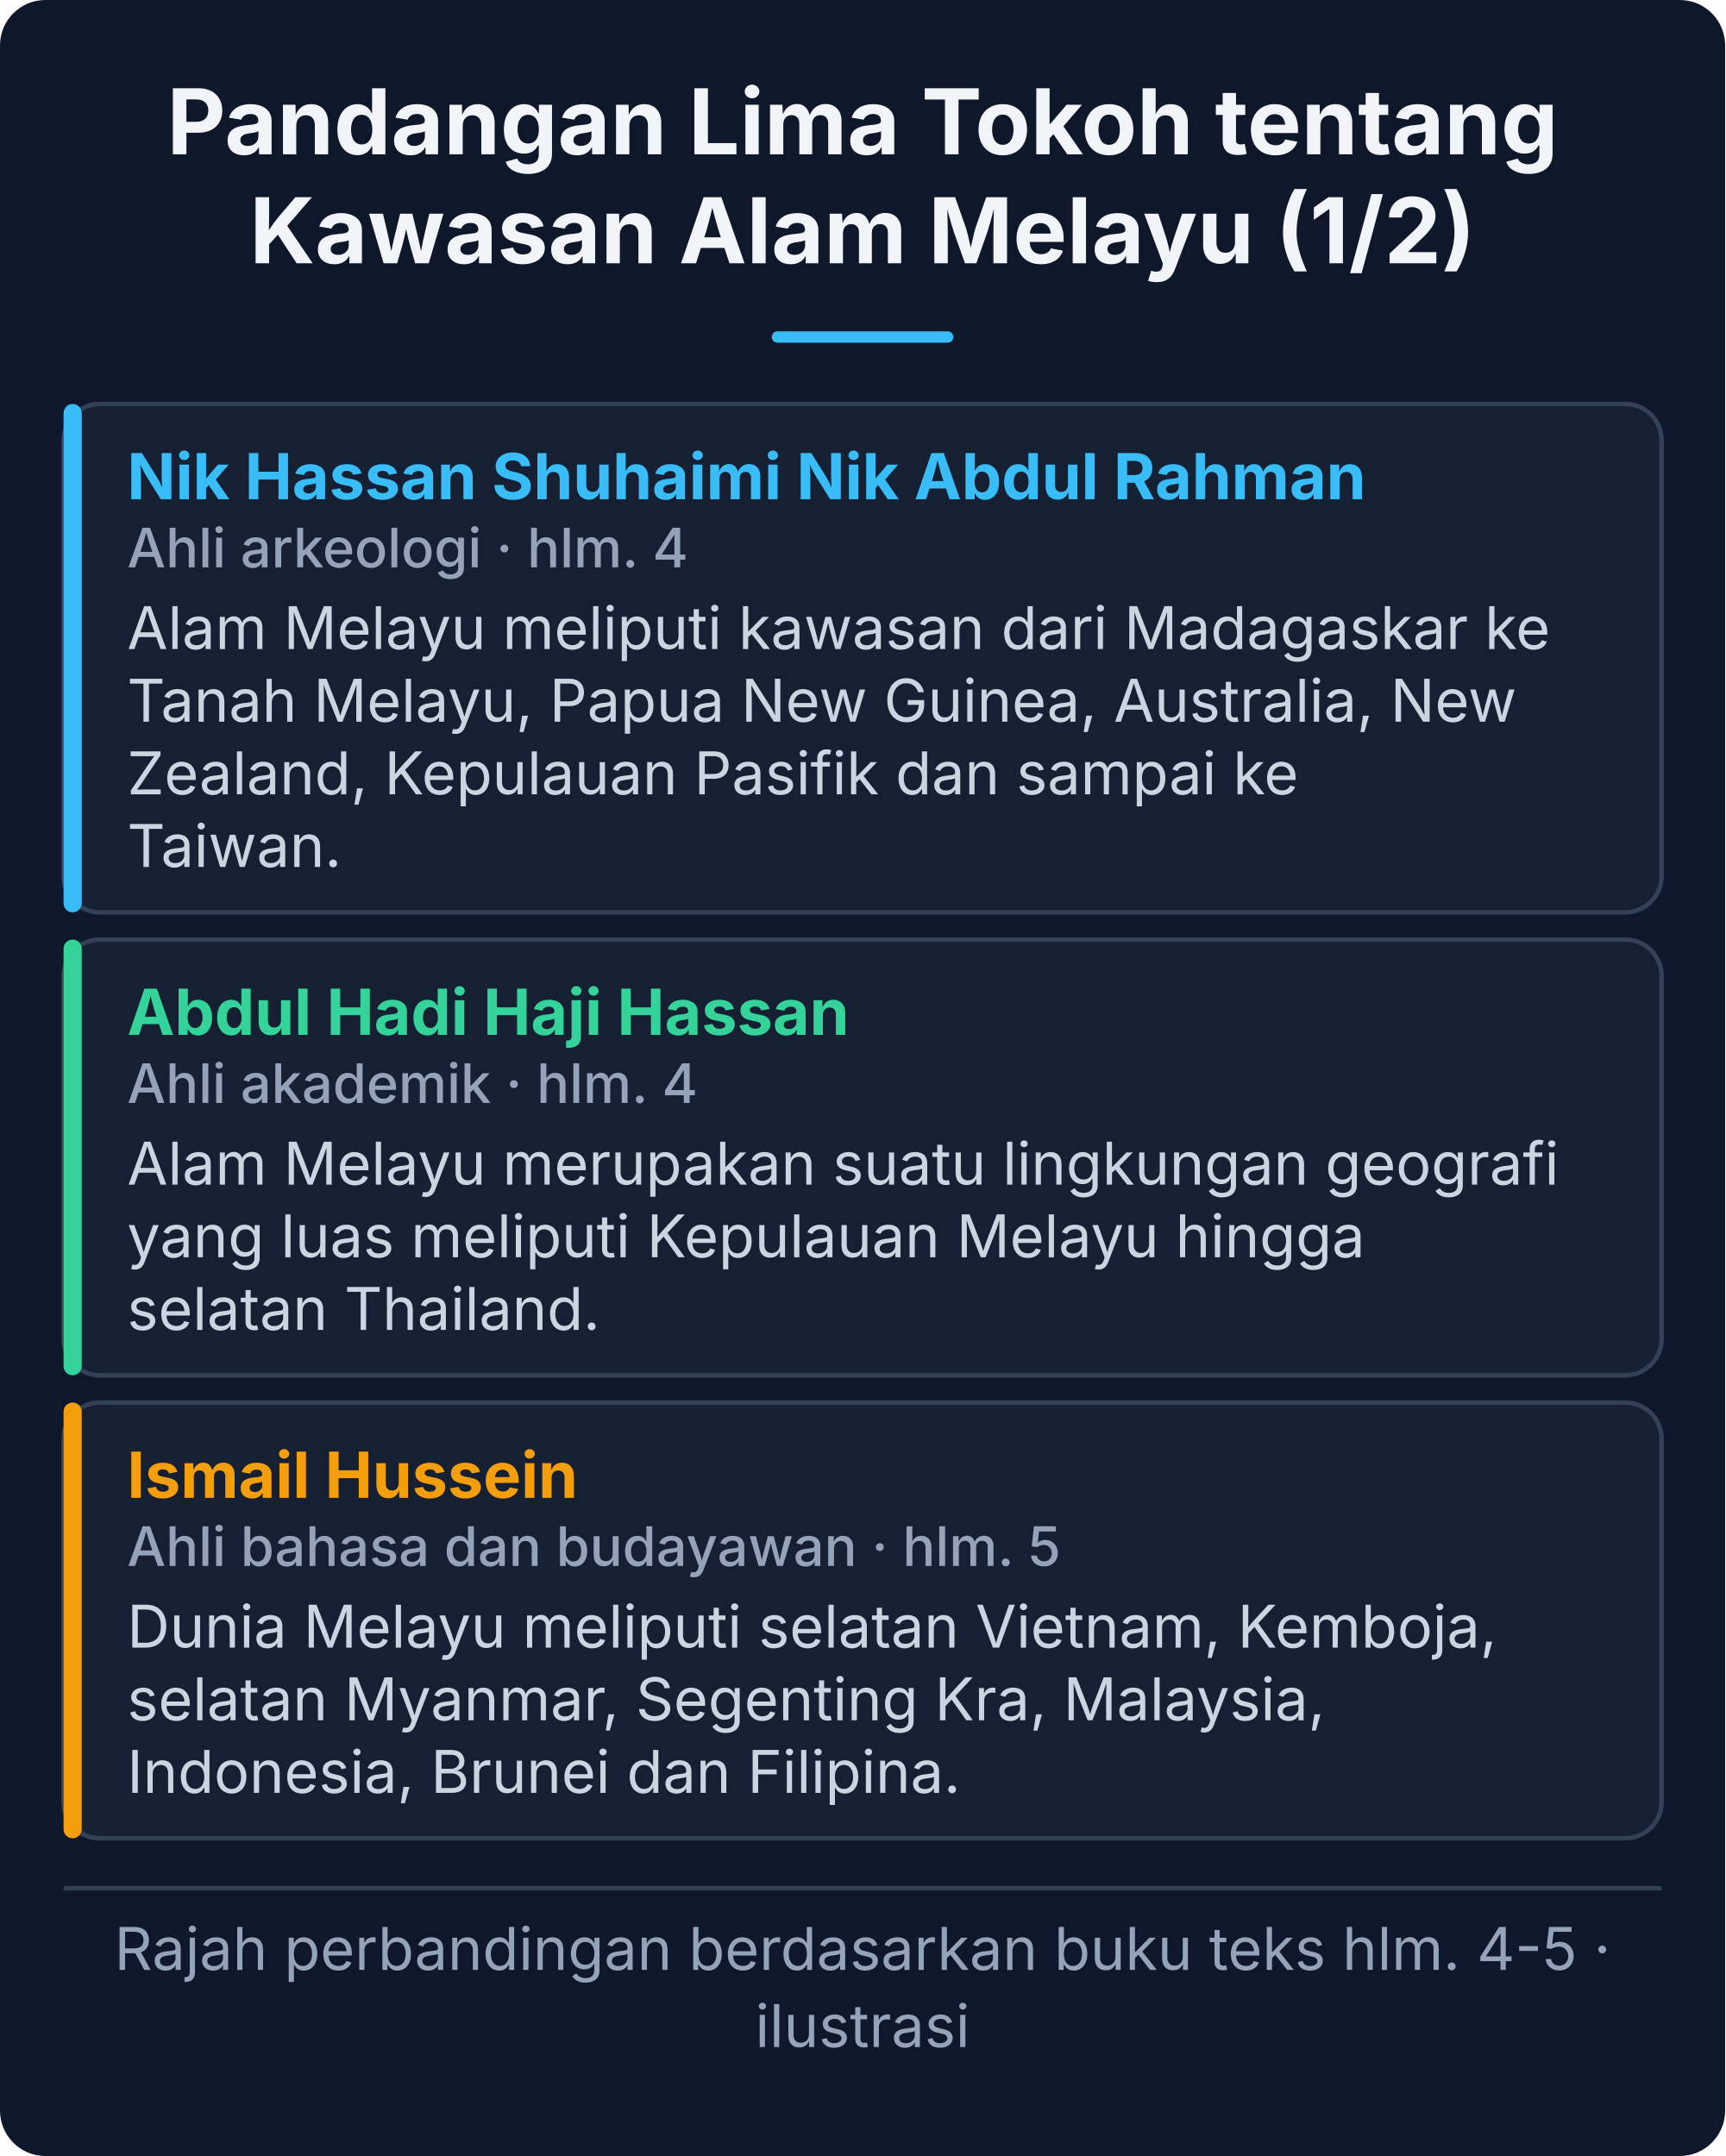
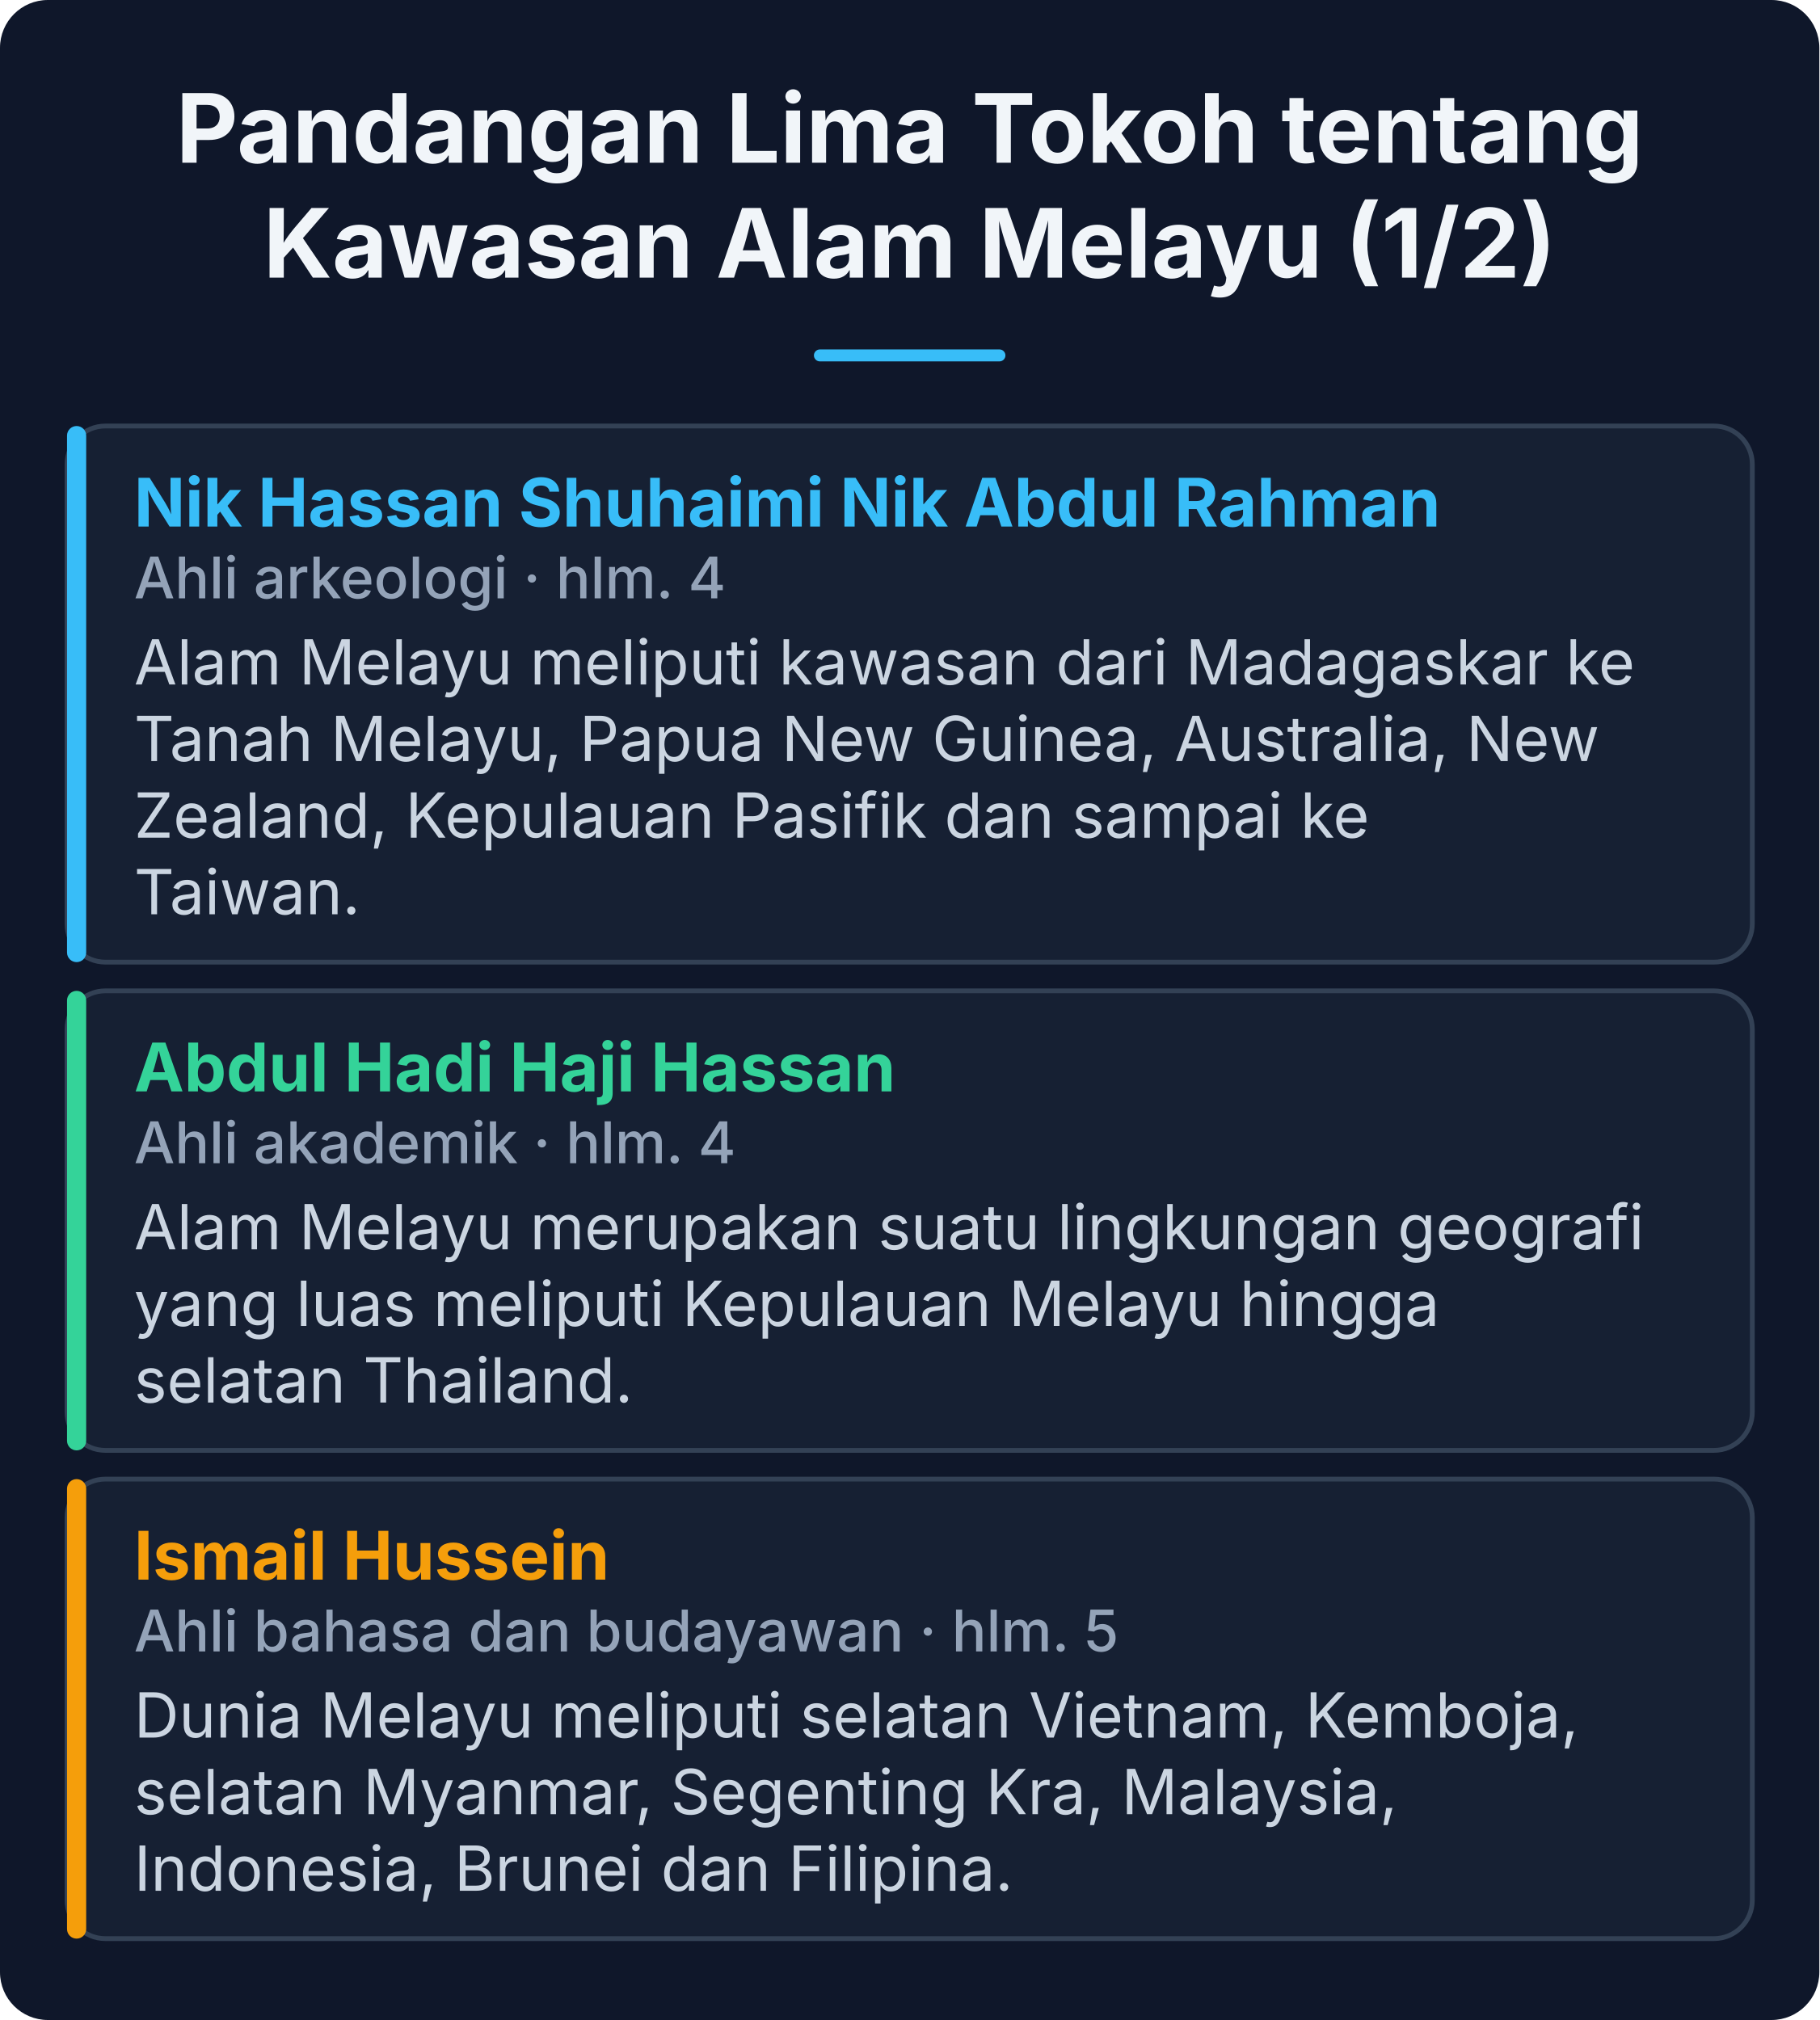
- <svg xmlns="http://www.w3.org/2000/svg" viewBox="0 0 760 950" width="760" height="950" role="img" aria-label="Perbandingan pandangan tokoh tentang kawasan Alam Melayu, bahagian 1 daripada 2">
-   <rect width="760" height="950" rx="20" fill="#0f172a" />
+ <svg xmlns="http://www.w3.org/2000/svg" viewBox="0 0 760 844" width="760" height="844" role="img" aria-label="Perbandingan pandangan tokoh tentang kawasan Alam Melayu, bahagian 1 daripada 2">
+   <rect width="760" height="844" rx="20" fill="#0f172a" />
  <text x="380" y="68" text-anchor="middle" font-family="Inter, Segoe UI, Arial, sans-serif" font-size="40" font-weight="700" fill="#f1f5f9">Pandangan Lima Tokoh tentang</text>
  <text x="380" y="116" text-anchor="middle" font-family="Inter, Segoe UI, Arial, sans-serif" font-size="40" font-weight="700" fill="#f1f5f9">Kawasan Alam Melayu (1/2)</text>
  <rect x="340" y="146" width="80" height="5" rx="2.5" fill="#38bdf8" />
  <rect x="28" y="178" width="704" height="224" rx="16" fill="#162033" stroke="#334155" stroke-width="2" />
  <rect x="28" y="178" width="8" height="224" rx="4" fill="#38bdf8" />
  <text x="56" y="220" text-anchor="start" font-family="Inter, Segoe UI, Arial, sans-serif" font-size="28" font-weight="700" fill="#38bdf8">Nik Hassan Shuhaimi Nik Abdul Rahman</text>
  <text x="56" y="250" text-anchor="start" font-family="Inter, Segoe UI, Arial, sans-serif" font-size="24" font-weight="500" fill="#94a3b8">Ahli arkeologi · hlm. 4</text>
  <text x="56" y="286" text-anchor="start" font-family="Inter, Segoe UI, Arial, sans-serif" font-size="26" font-weight="400" fill="#cbd5e1">Alam Melayu meliputi kawasan dari Madagaskar ke</text>
  <text x="56" y="318" text-anchor="start" font-family="Inter, Segoe UI, Arial, sans-serif" font-size="26" font-weight="400" fill="#cbd5e1">Tanah Melayu, Papua New Guinea, Australia, New</text>
  <text x="56" y="350" text-anchor="start" font-family="Inter, Segoe UI, Arial, sans-serif" font-size="26" font-weight="400" fill="#cbd5e1">Zealand, Kepulauan Pasifik dan sampai ke</text>
  <text x="56" y="382" text-anchor="start" font-family="Inter, Segoe UI, Arial, sans-serif" font-size="26" font-weight="400" fill="#cbd5e1">Taiwan.</text>
  <rect x="28" y="414" width="704" height="192" rx="16" fill="#162033" stroke="#334155" stroke-width="2" />
  <rect x="28" y="414" width="8" height="192" rx="4" fill="#34d399" />
  <text x="56" y="456" text-anchor="start" font-family="Inter, Segoe UI, Arial, sans-serif" font-size="28" font-weight="700" fill="#34d399">Abdul Hadi Haji Hassan</text>
  <text x="56" y="486" text-anchor="start" font-family="Inter, Segoe UI, Arial, sans-serif" font-size="24" font-weight="500" fill="#94a3b8">Ahli akademik · hlm. 4</text>
  <text x="56" y="522" text-anchor="start" font-family="Inter, Segoe UI, Arial, sans-serif" font-size="26" font-weight="400" fill="#cbd5e1">Alam Melayu merupakan suatu lingkungan geografi</text>
  <text x="56" y="554" text-anchor="start" font-family="Inter, Segoe UI, Arial, sans-serif" font-size="26" font-weight="400" fill="#cbd5e1">yang luas meliputi Kepulauan Melayu hingga</text>
  <text x="56" y="586" text-anchor="start" font-family="Inter, Segoe UI, Arial, sans-serif" font-size="26" font-weight="400" fill="#cbd5e1">selatan Thailand.</text>
  <rect x="28" y="618" width="704" height="192" rx="16" fill="#162033" stroke="#334155" stroke-width="2" />
  <rect x="28" y="618" width="8" height="192" rx="4" fill="#f59e0b" />
  <text x="56" y="660" text-anchor="start" font-family="Inter, Segoe UI, Arial, sans-serif" font-size="28" font-weight="700" fill="#f59e0b">Ismail Hussein</text>
  <text x="56" y="690" text-anchor="start" font-family="Inter, Segoe UI, Arial, sans-serif" font-size="24" font-weight="500" fill="#94a3b8">Ahli bahasa dan budayawan · hlm. 5</text>
  <text x="56" y="726" text-anchor="start" font-family="Inter, Segoe UI, Arial, sans-serif" font-size="26" font-weight="400" fill="#cbd5e1">Dunia Melayu meliputi selatan Vietnam, Kemboja,</text>
  <text x="56" y="758" text-anchor="start" font-family="Inter, Segoe UI, Arial, sans-serif" font-size="26" font-weight="400" fill="#cbd5e1">selatan Myanmar, Segenting Kra, Malaysia,</text>
  <text x="56" y="790" text-anchor="start" font-family="Inter, Segoe UI, Arial, sans-serif" font-size="26" font-weight="400" fill="#cbd5e1">Indonesia, Brunei dan Filipina.</text>
-   <line x1="28" y1="832" x2="732" y2="832" stroke="#334155" stroke-width="2" />
-   <text x="380" y="868" text-anchor="middle" font-family="Inter, Segoe UI, Arial, sans-serif" font-size="26" font-weight="400" fill="#94a3b8">Rajah perbandingan berdasarkan buku teks hlm. 4-5 ·</text>
-   <text x="380" y="902" text-anchor="middle" font-family="Inter, Segoe UI, Arial, sans-serif" font-size="26" font-weight="400" fill="#94a3b8">ilustrasi</text>
</svg>
